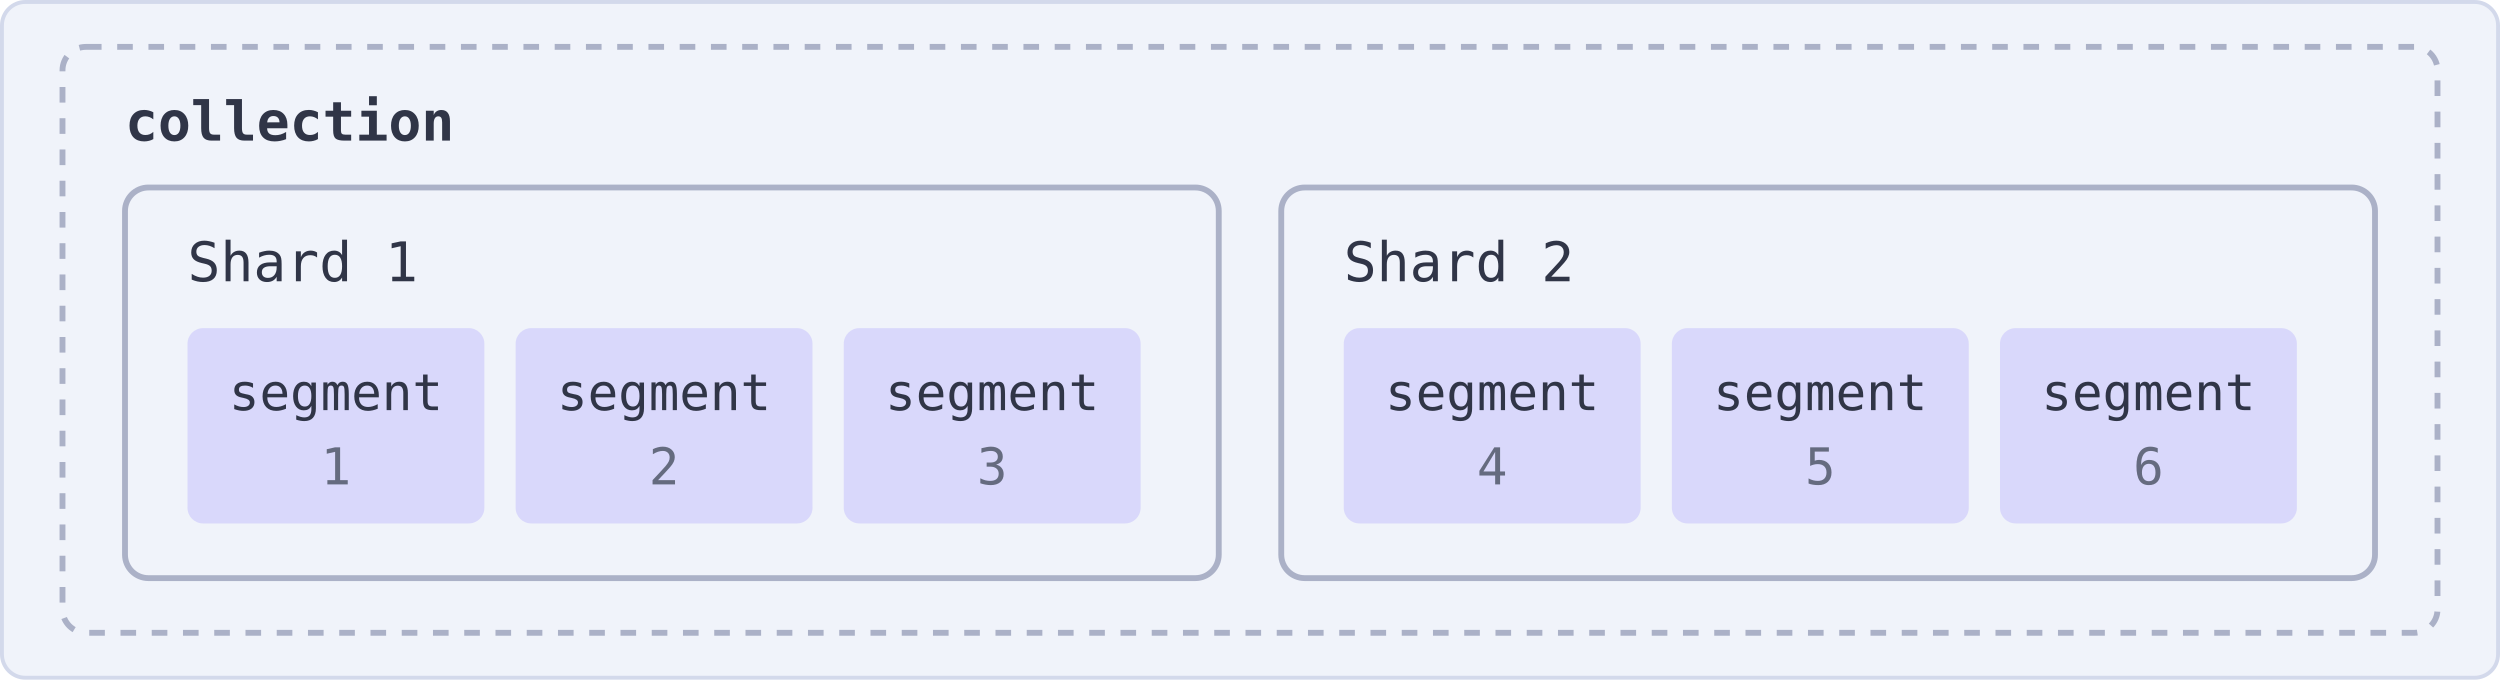
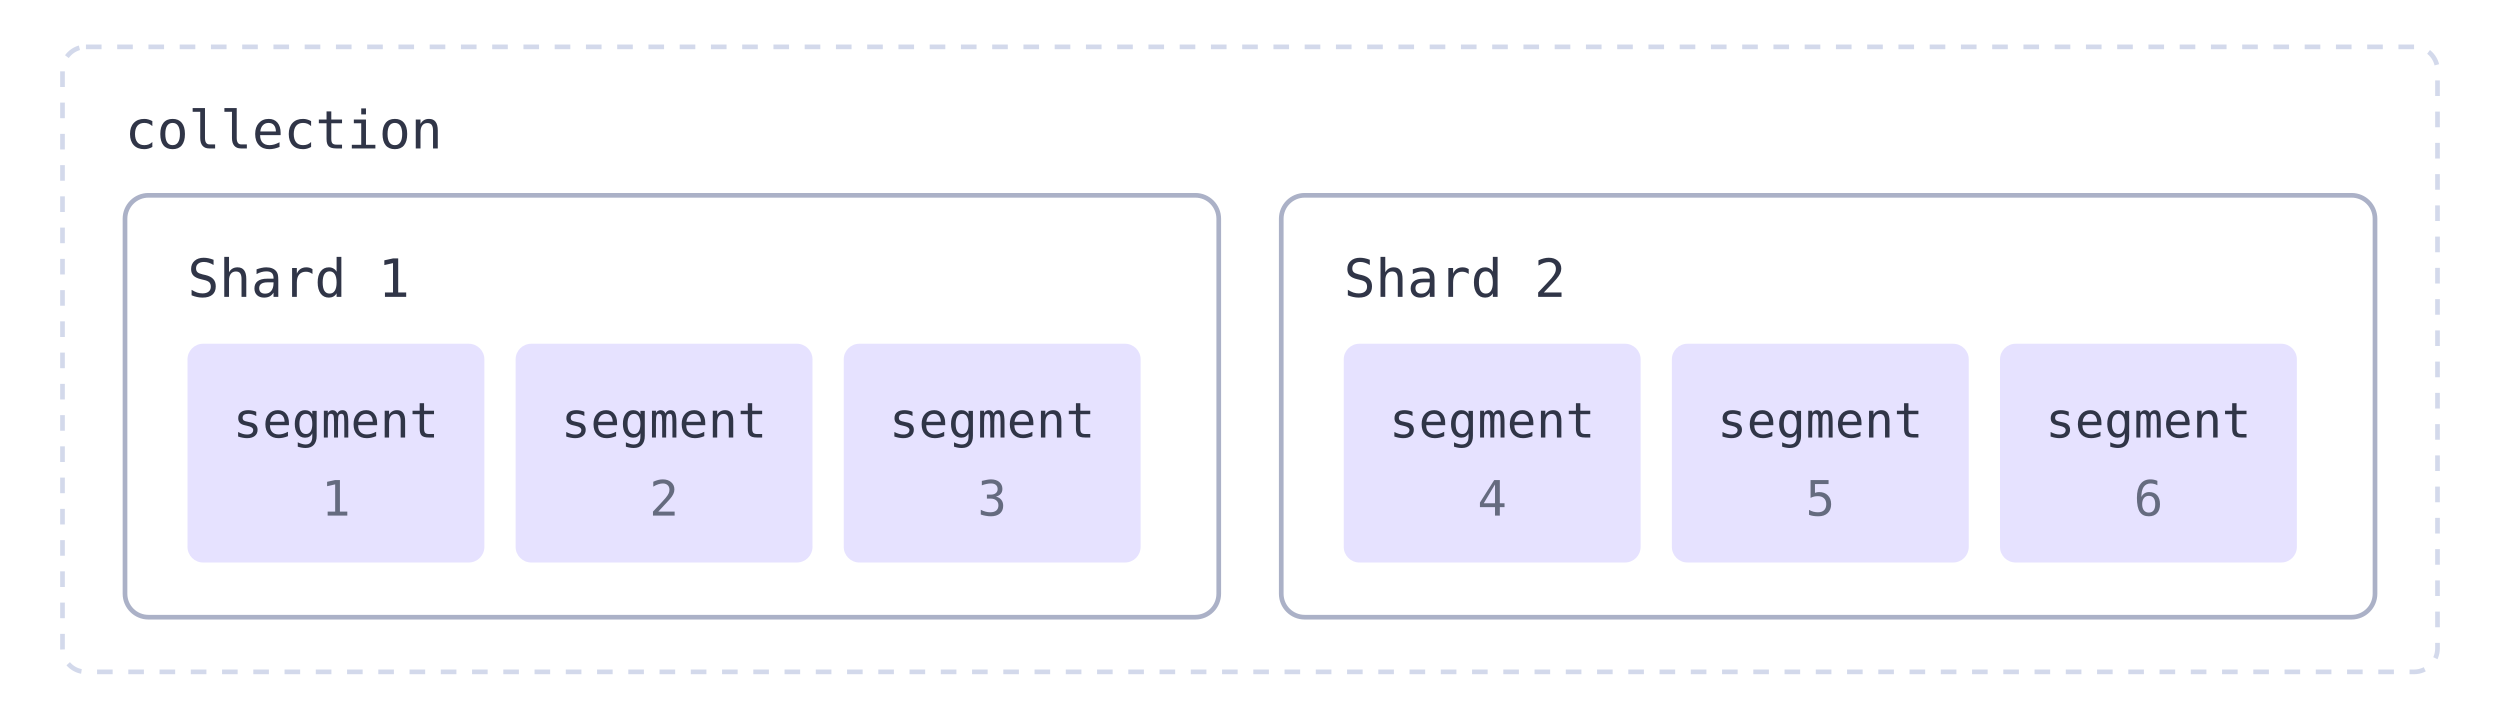
- <svg xmlns="http://www.w3.org/2000/svg" viewBox="0 0 640 174" role="img" aria-labelledby="description">
+ <svg xmlns="http://www.w3.org/2000/svg" viewBox="0 0 640 184" role="img" aria-labelledby="description">
  <defs>
    <marker id="arrow" viewBox="0 0 10 10" refX="9" refY="5" markerWidth="6" markerHeight="6" orient="auto-start-reverse">
      <path d="M0 0 L10 5 L0 10 Z" fill="#656b7f" />
    </marker>
    <marker id="arrow-accent" viewBox="0 0 10 10" refX="9" refY="5" markerWidth="5" markerHeight="5" orient="auto-start-reverse">
      <path d="M0 0 L10 5 L0 10 Z" fill="#dc244c" />
    </marker>
+     <marker id="arrow-v" viewBox="0 0 10 10" refX="9" refY="5" markerWidth="5" markerHeight="5" orient="auto-start-reverse">
+       <path d="M0 0 L10 5 L0 10 Z" fill="#6047ff" />
+     </marker>
  </defs>
-   <rect x="0.5" y="0.5" width="639" height="173" rx="6" fill="#f0f3fa" stroke="#d3d9eb" stroke-width="1" />
  <g font-family="'Geist Mono', ui-monospace, SFMono-Regular, Menlo, Consolas, monospace">
-     <rect x="16" y="12" width="608" height="150" rx="6" fill="none" stroke="#abb1c7" stroke-width="1.5" stroke-dasharray="4 4" />
-     <text x="32" y="36" font-size="14" fill="#303547" font-weight="600">collection</text>
-     <rect x="32" y="48" width="280" height="100" rx="6" fill="none" stroke="#abb1c7" stroke-width="1.5" />
-     <text x="48" y="72" font-size="14" fill="#303547">Shard 1</text>
-     <rect x="48" y="84" width="76" height="50" rx="4" fill="#6047ff" fill-opacity="0.16" />
-     <text x="86" y="113.68" font-size="13" text-anchor="middle" fill="#303547" />
-     <text x="86" y="105" font-size="13" text-anchor="middle" fill="#303547">segment</text>
-     <text x="86" y="124" font-size="13" text-anchor="middle" fill="#656b7f">1</text>
-     <rect x="132" y="84" width="76" height="50" rx="4" fill="#6047ff" fill-opacity="0.16" />
-     <text x="170" y="113.68" font-size="13" text-anchor="middle" fill="#303547" />
-     <text x="170" y="105" font-size="13" text-anchor="middle" fill="#303547">segment</text>
-     <text x="170" y="124" font-size="13" text-anchor="middle" fill="#656b7f">2</text>
-     <rect x="216" y="84" width="76" height="50" rx="4" fill="#6047ff" fill-opacity="0.16" />
-     <text x="254" y="113.68" font-size="13" text-anchor="middle" fill="#303547" />
-     <text x="254" y="105" font-size="13" text-anchor="middle" fill="#303547">segment</text>
-     <text x="254" y="124" font-size="13" text-anchor="middle" fill="#656b7f">3</text>
-     <rect x="328" y="48" width="280" height="100" rx="6" fill="none" stroke="#abb1c7" stroke-width="1.5" />
-     <text x="344" y="72" font-size="14" fill="#303547">Shard 2</text>
-     <rect x="344" y="84" width="76" height="50" rx="4" fill="#6047ff" fill-opacity="0.16" />
-     <text x="382" y="113.68" font-size="13" text-anchor="middle" fill="#303547" />
-     <text x="382" y="105" font-size="13" text-anchor="middle" fill="#303547">segment</text>
-     <text x="382" y="124" font-size="13" text-anchor="middle" fill="#656b7f">4</text>
-     <rect x="428" y="84" width="76" height="50" rx="4" fill="#6047ff" fill-opacity="0.16" />
-     <text x="466" y="113.68" font-size="13" text-anchor="middle" fill="#303547" />
-     <text x="466" y="105" font-size="13" text-anchor="middle" fill="#303547">segment</text>
-     <text x="466" y="124" font-size="13" text-anchor="middle" fill="#656b7f">5</text>
-     <rect x="512" y="84" width="76" height="50" rx="4" fill="#6047ff" fill-opacity="0.16" />
-     <text x="550" y="113.68" font-size="13" text-anchor="middle" fill="#303547" />
-     <text x="550" y="105" font-size="13" text-anchor="middle" fill="#303547">segment</text>
-     <text x="550" y="124" font-size="13" text-anchor="middle" fill="#656b7f">6</text>
+     <rect x="16" y="12" width="608" height="160" rx="6" fill="none" stroke="#d3d9eb" stroke-width="1.2" stroke-dasharray="4 4" />
+     <text x="32" y="38" font-size="13.5" fill="#303547">collection</text>
+     <rect x="32" y="50" width="280" height="108" rx="6" fill="none" stroke="#abb1c7" stroke-width="1.2" />
+     <text x="48" y="76" font-size="13.5" fill="#303547">Shard 1</text>
+     <rect x="48" y="88" width="76" height="56" rx="4" fill="#6047ff" fill-opacity="0.16" />
+     <text x="86" y="112" font-size="12.5" text-anchor="middle" fill="#303547">segment</text>
+     <text x="86" y="132" font-size="12.5" text-anchor="middle" fill="#656b7f">1</text>
+     <rect x="132" y="88" width="76" height="56" rx="4" fill="#6047ff" fill-opacity="0.16" />
+     <text x="170" y="112" font-size="12.5" text-anchor="middle" fill="#303547">segment</text>
+     <text x="170" y="132" font-size="12.5" text-anchor="middle" fill="#656b7f">2</text>
+     <rect x="216" y="88" width="76" height="56" rx="4" fill="#6047ff" fill-opacity="0.16" />
+     <text x="254" y="112" font-size="12.5" text-anchor="middle" fill="#303547">segment</text>
+     <text x="254" y="132" font-size="12.5" text-anchor="middle" fill="#656b7f">3</text>
+     <rect x="328" y="50" width="280" height="108" rx="6" fill="none" stroke="#abb1c7" stroke-width="1.2" />
+     <text x="344" y="76" font-size="13.5" fill="#303547">Shard 2</text>
+     <rect x="344" y="88" width="76" height="56" rx="4" fill="#6047ff" fill-opacity="0.16" />
+     <text x="382" y="112" font-size="12.5" text-anchor="middle" fill="#303547">segment</text>
+     <text x="382" y="132" font-size="12.5" text-anchor="middle" fill="#656b7f">4</text>
+     <rect x="428" y="88" width="76" height="56" rx="4" fill="#6047ff" fill-opacity="0.16" />
+     <text x="466" y="112" font-size="12.5" text-anchor="middle" fill="#303547">segment</text>
+     <text x="466" y="132" font-size="12.5" text-anchor="middle" fill="#656b7f">5</text>
+     <rect x="512" y="88" width="76" height="56" rx="4" fill="#6047ff" fill-opacity="0.16" />
+     <text x="550" y="112" font-size="12.5" text-anchor="middle" fill="#303547">segment</text>
+     <text x="550" y="132" font-size="12.5" text-anchor="middle" fill="#656b7f">6</text>
  </g>
</svg>
